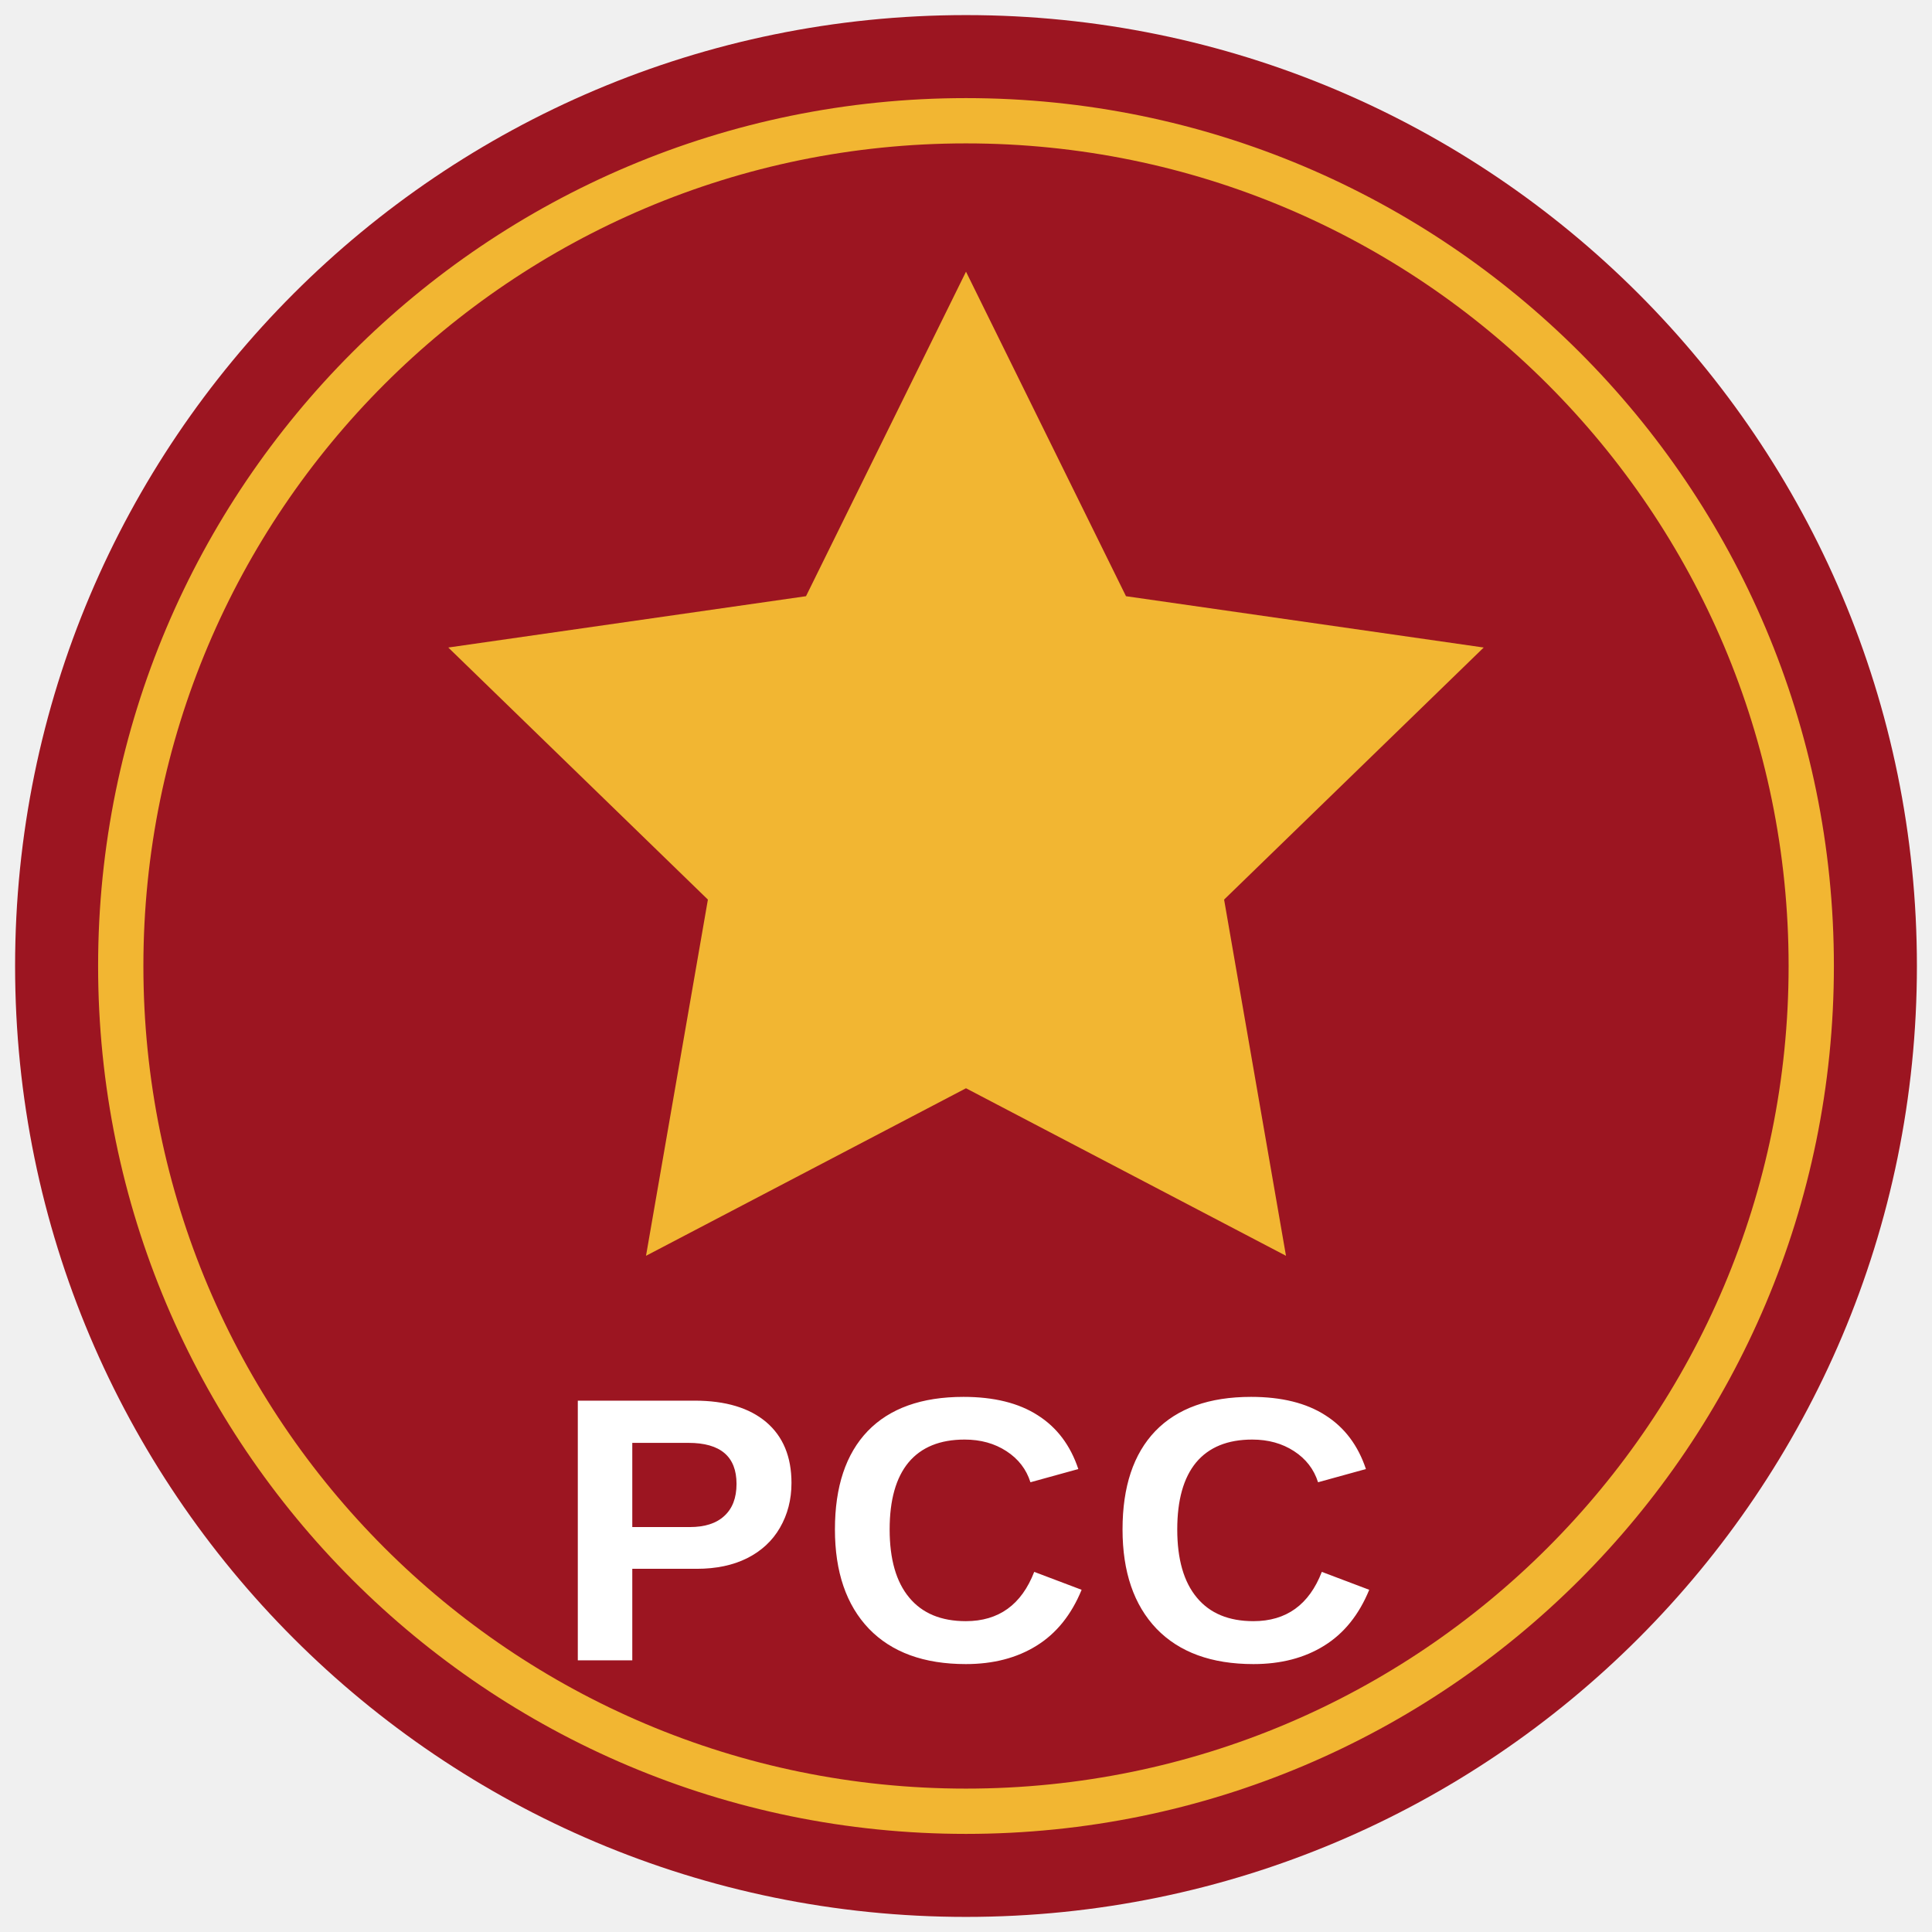
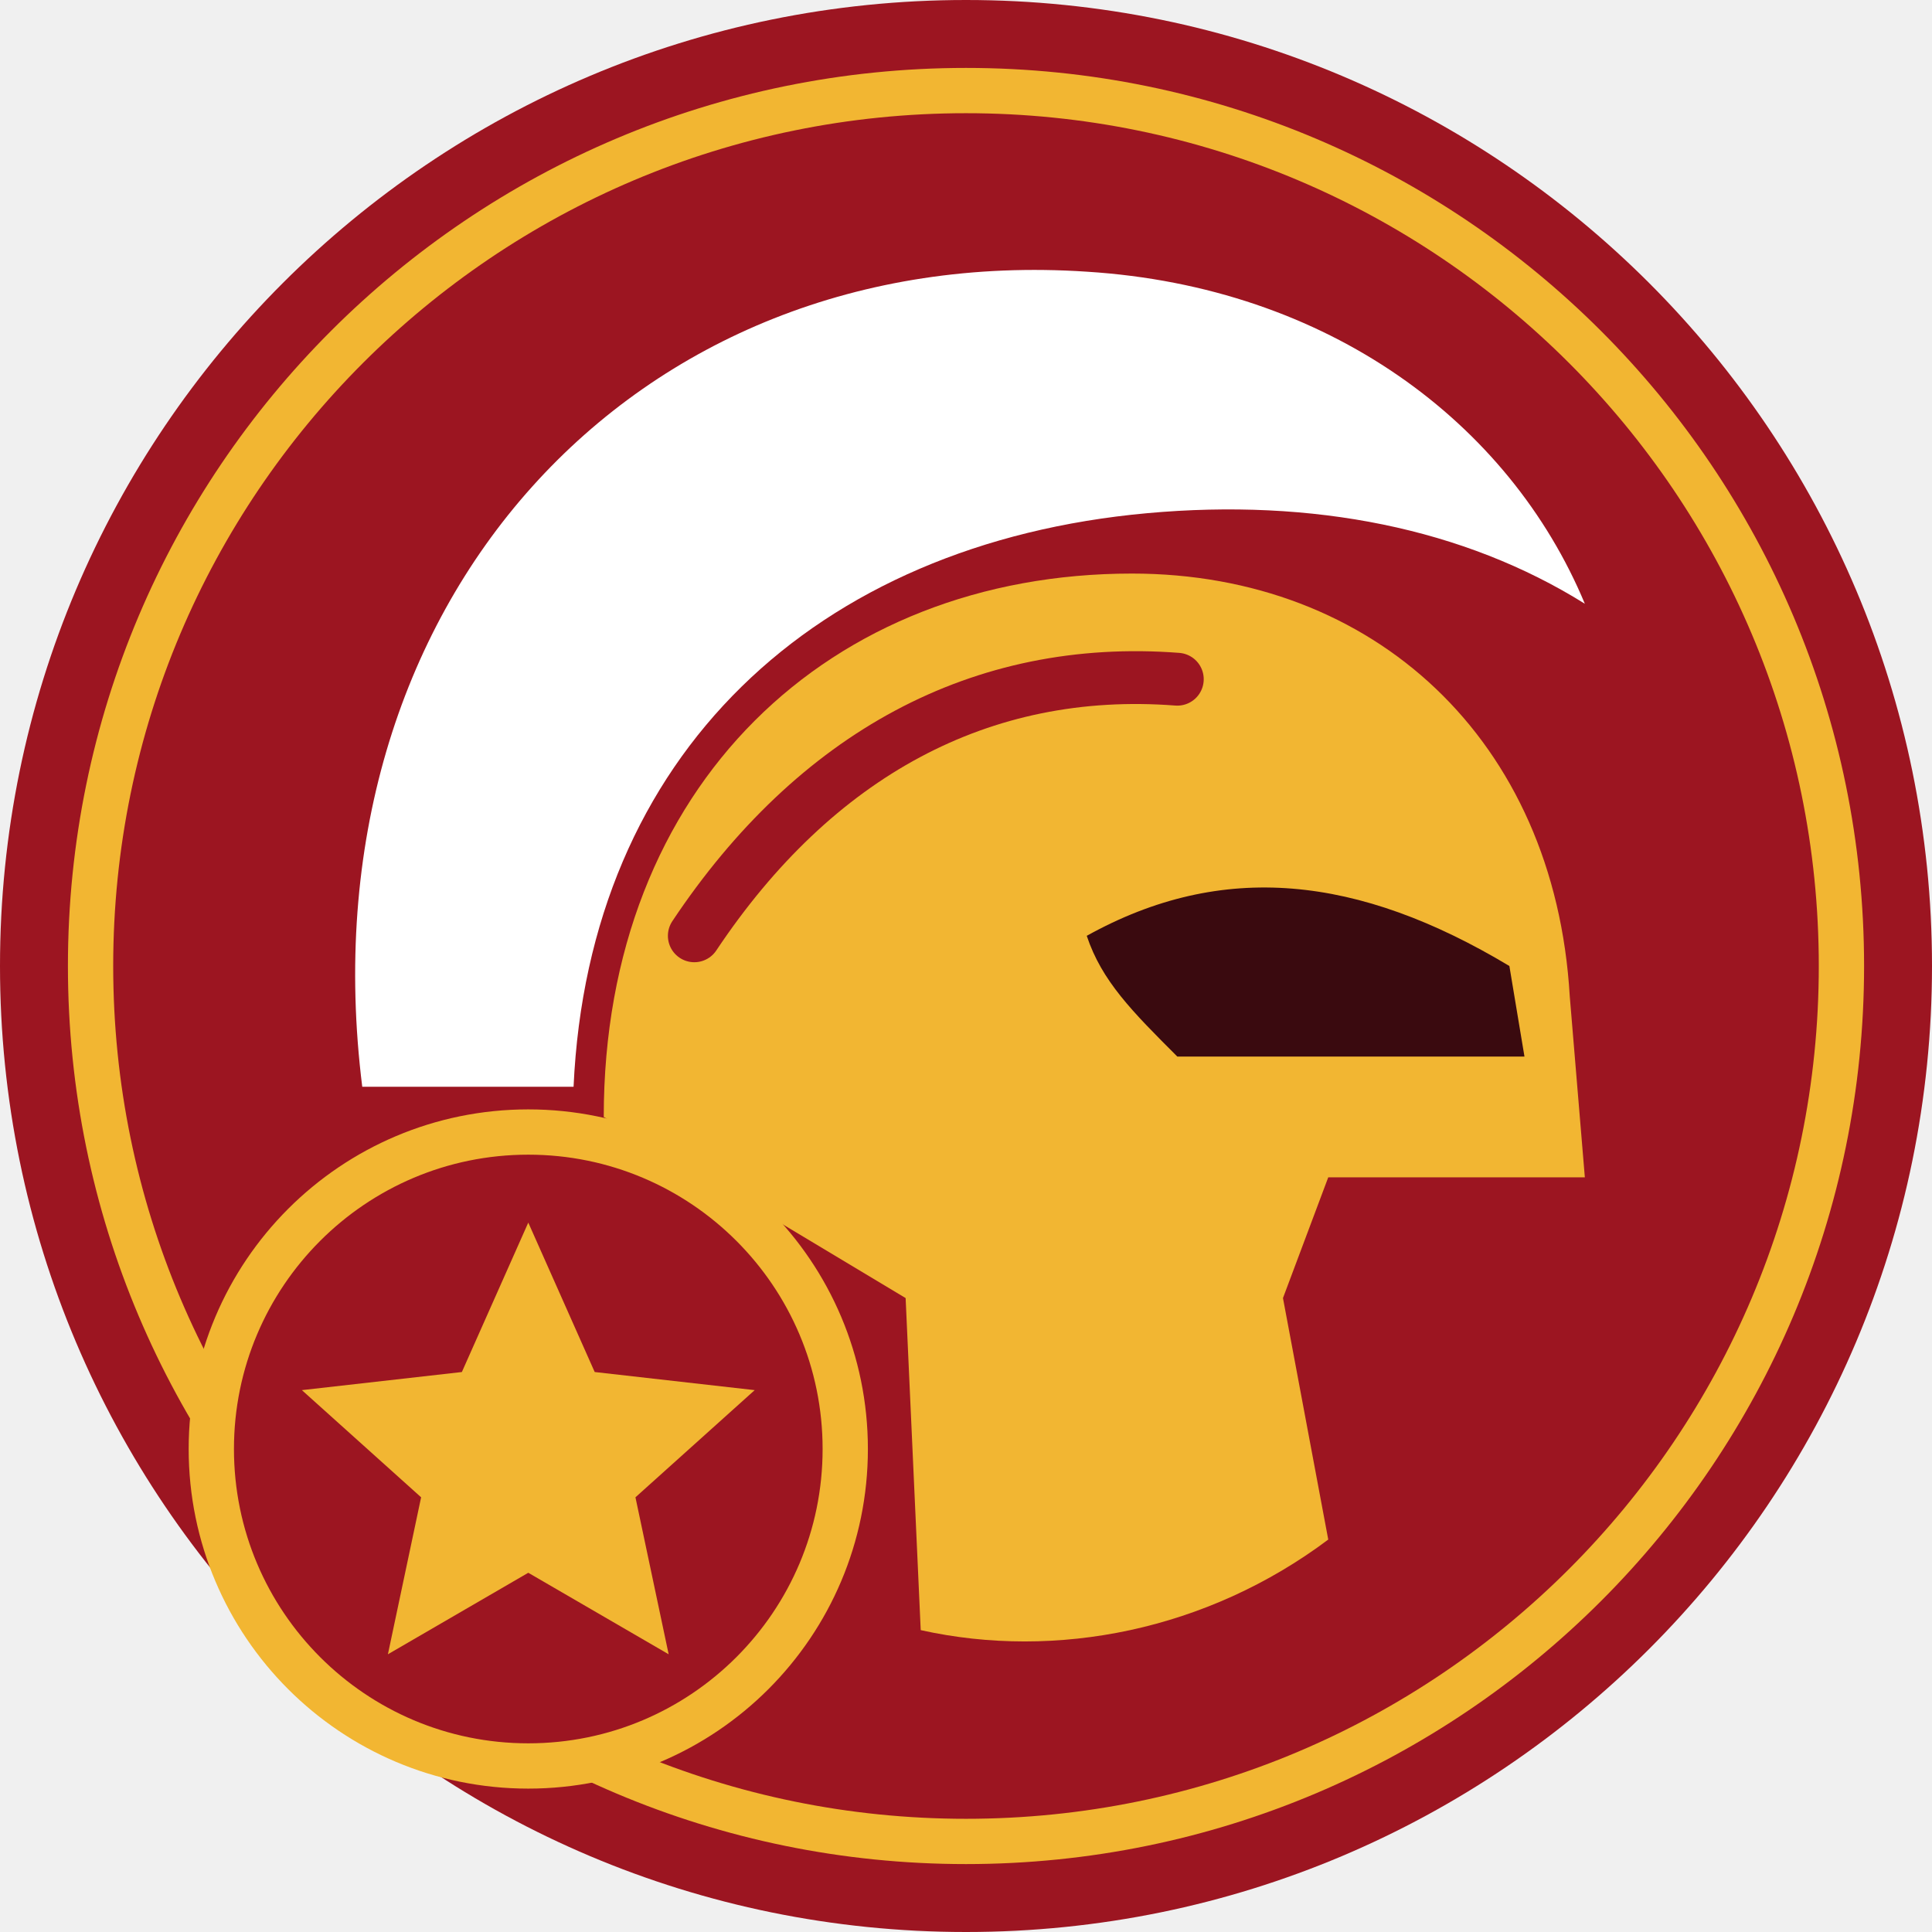
<svg xmlns="http://www.w3.org/2000/svg" viewBox="0 0 128 128">
-   <circle cx="64" cy="64" r="63" fill="#9c1521" />
-   <circle cx="64" cy="64" r="56" fill="none" stroke="#f2b632" stroke-width="3" />
-   <path d="M64 21l10.6 21.5 23.7 3.4-17.2 16.7 4.1 23.6L64 75.1 42.8 86.2l4.1-23.6L29.7 45.9l23.7-3.4z" fill="#f2b632" transform="translate(0 -3)" />
-   <text x="64" y="110" text-anchor="middle" font-family="Helvetica Neue, Arial, sans-serif" font-size="25" font-weight="800" letter-spacing="1" fill="#fff">PCC</text>
+   <circle cx="64" cy="64" r="64" fill="#9c1521" />
+   <circle cx="64" cy="64" r="58" fill="none" stroke="#f2b632" stroke-width="3" />
+   <path d="M24 72C20 40 42 16 72 18c16 1 28 10 33 22-8-5-18-7-29-6-22 2-37 16-38 38z" fill="#fff" />
+   <path d="M40 74c0-22 15-36 35-36 16 0 28 11 29 28l1 12H88l-3 8 3 16c-8 6-18 8-27 6l-1-22-20-12z" fill="#f2b632" />
+   <path d="M72 62c9-5 18-4 28 2l1 6H78c-3-3-5-5-6-8z" fill="#3a0a0f" />
+   <path d="M46 62c8-12 19-18 32-17" fill="none" stroke="#9c1521" stroke-width="3.5" stroke-linecap="round" />
+   <g transform="translate(35 96)">
+     <circle r="21" fill="#9c1521" stroke="#f2b632" stroke-width="3" />
+     <path d="M0-15 4.4-5.1 15-3.9 7.1 3.2 9.3 13.6 0 8.2-9.3 13.6-7.1 3.2-15-3.9-4.4-5.1z" fill="#f2b632" />
+   </g>
</svg>
